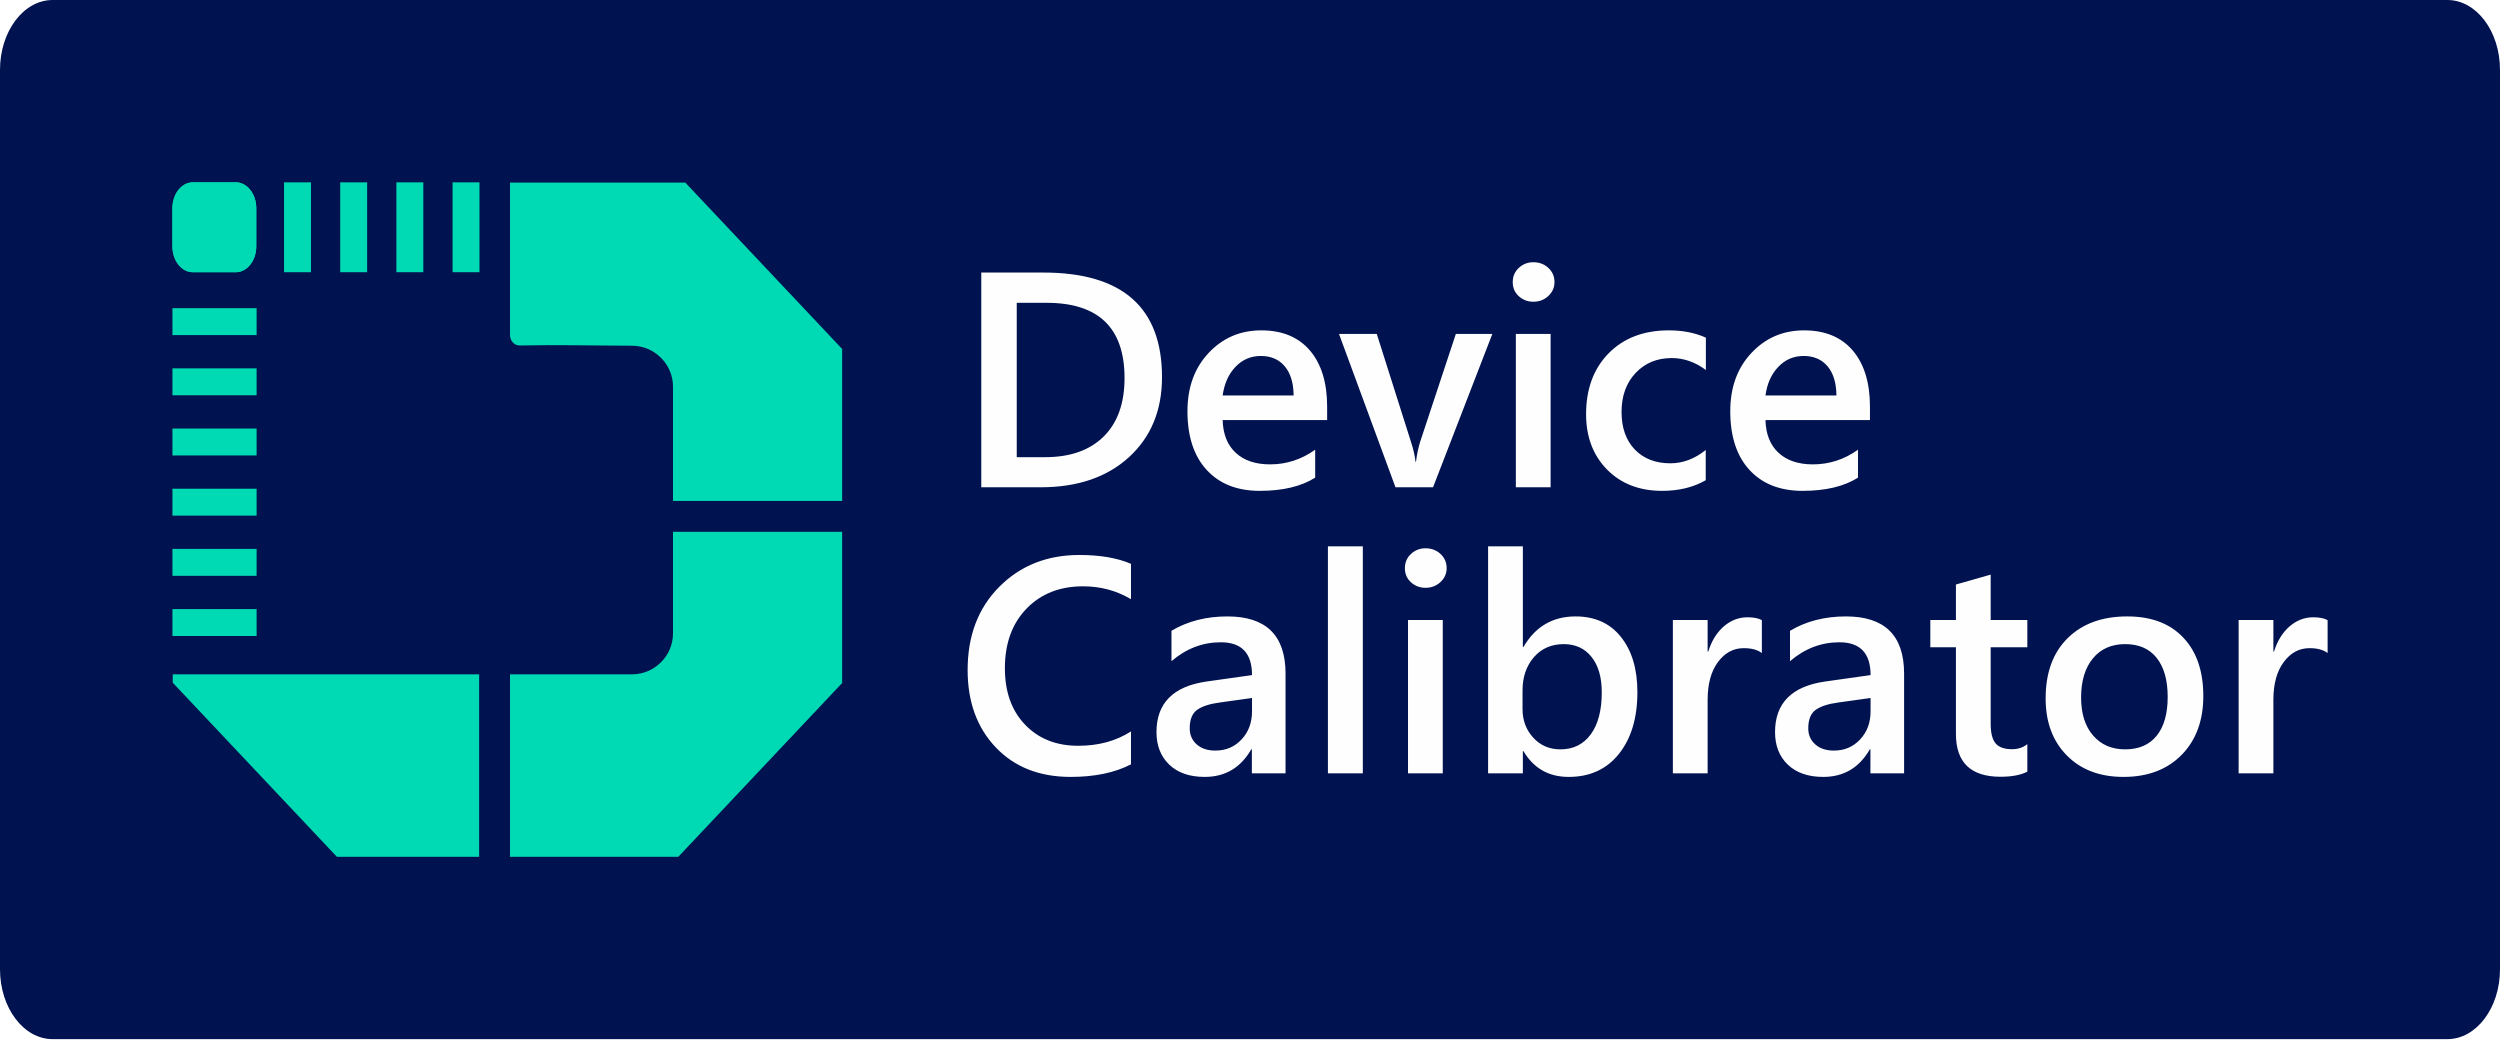
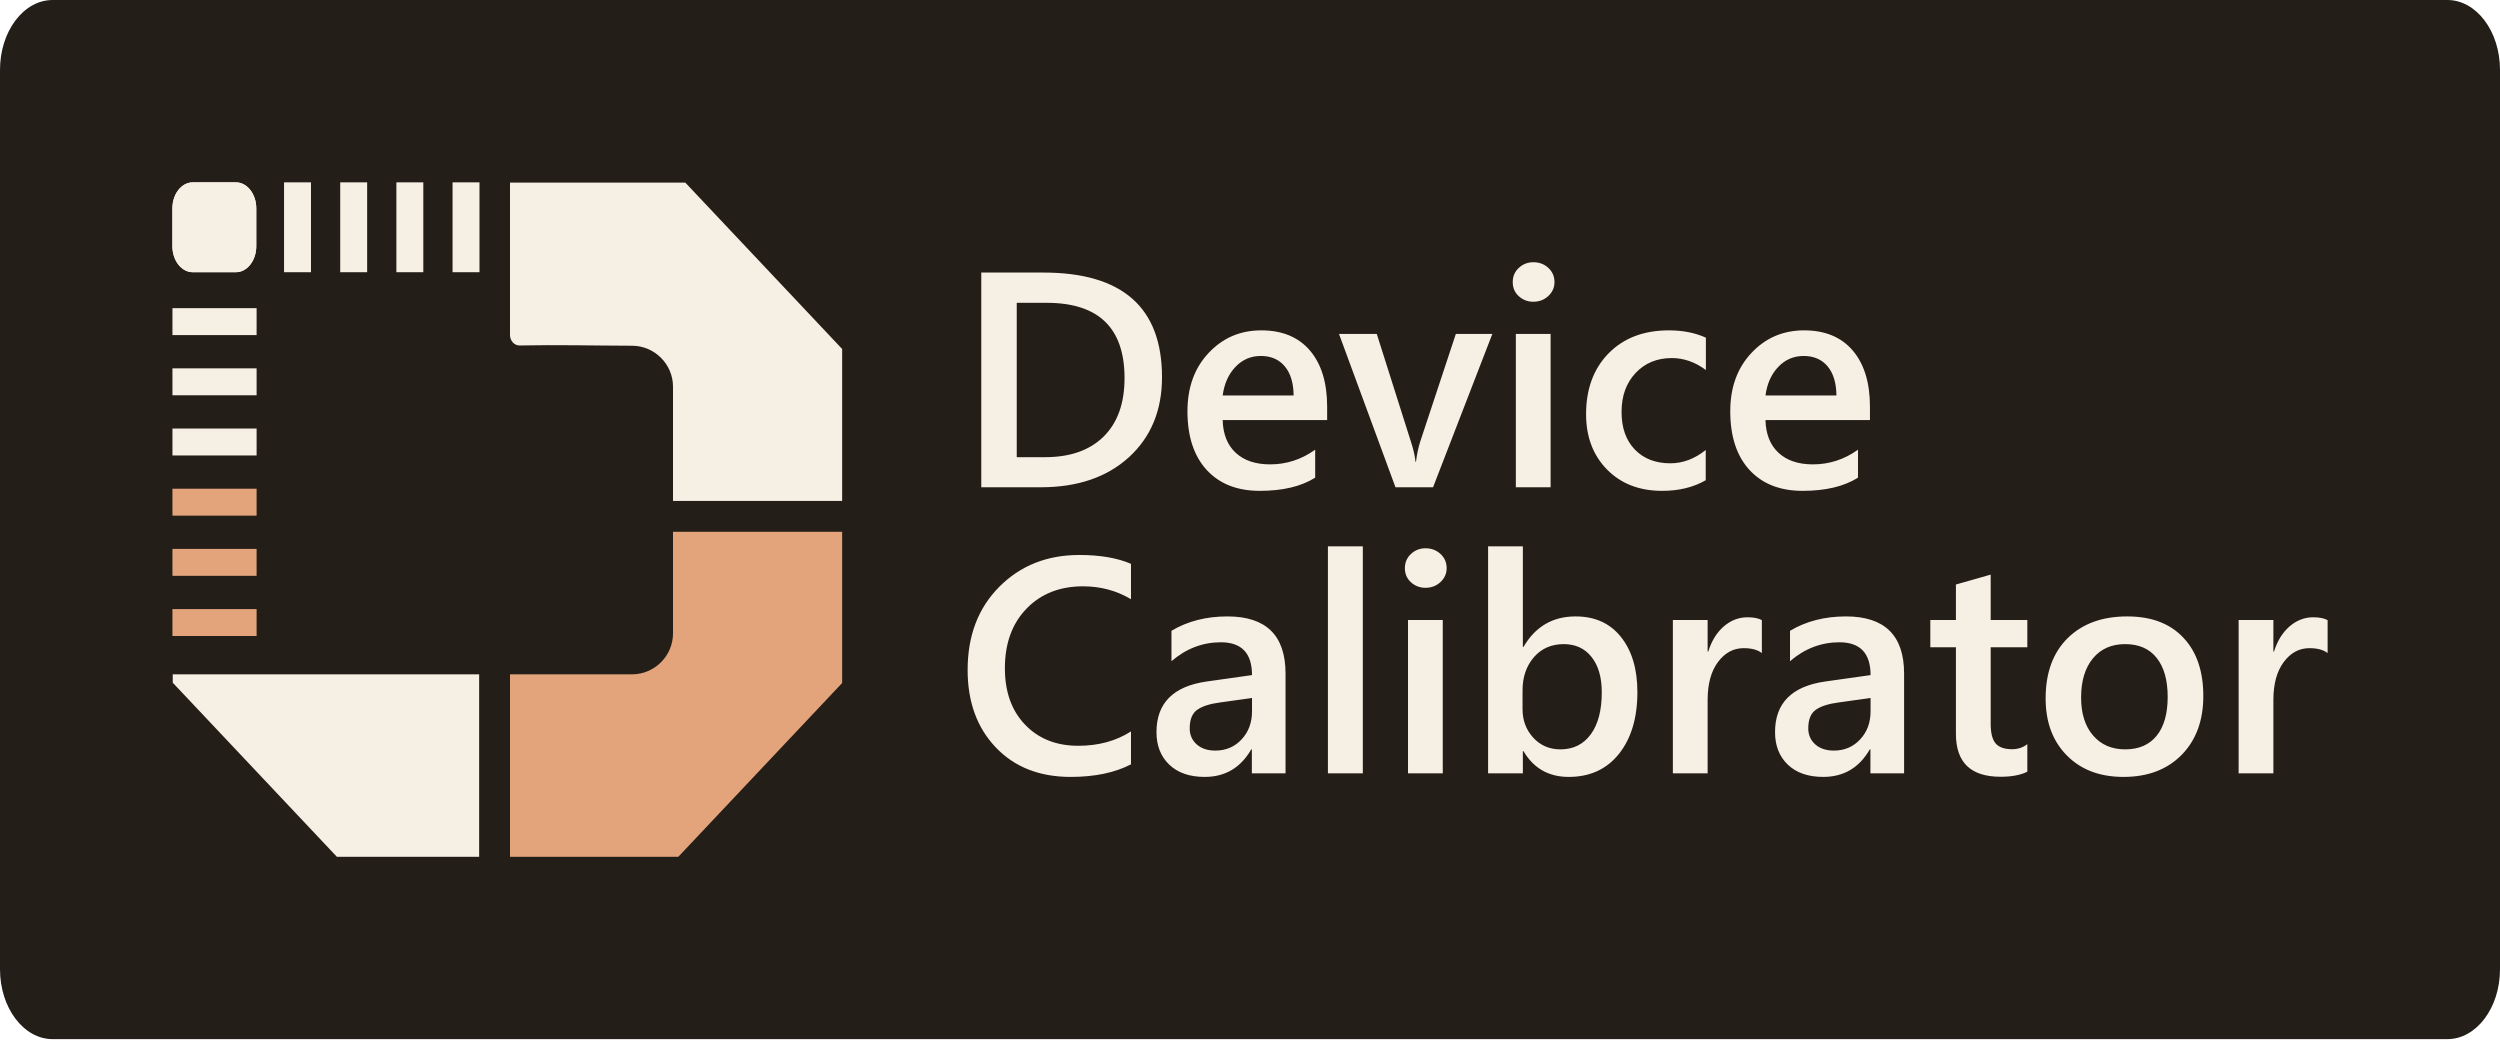
<svg xmlns="http://www.w3.org/2000/svg" viewBox="50758.55 6775.46 36795.23 15294.10" role="img" aria-label="Device Calibrator">
  <style type="text/css">
-     .navy  { fill: #001250 }
-     .teal  { fill: #00DAB4 }
-     .white { fill: #FEFEFE }
-     .ink   { fill: #2A2A2A }
+     .tile   { fill: #241E19 }
+     .body   { fill: #F6EFE4 }
+     .accent { fill: #E3A47B }
  </style>
  <g>
-     <rect class="navy" x="50758.55" y="6775.46" width="36795.23" height="15294.1" rx="774.78" ry="1028.86" />
-     <rect class="teal" x="53295.79" y="9459.35" width="1234.83" height="1322.54" rx="300.11" ry="382.66" />
-     <rect class="teal" x="53295.79" y="9459.35" width="1234.83" height="1322.54" rx="300.11" ry="382.66" />
-     <rect class="teal" x="54939.24" y="9459.37" width="396.28" height="1322.52" />
-     <rect class="teal" x="55765.97" y="9459.37" width="396.28" height="1322.52" />
-     <rect class="teal" x="56592.69" y="9459.37" width="396.28" height="1322.52" />
-     <rect class="teal" x="57419.41" y="9459.37" width="396.28" height="1322.52" />
-     <rect class="teal" transform="matrix(2.44447E-14 -0.985549 0.922976 2.61017E-14 53296.7 11707.4)" width="402.09" height="1341.91" />
-     <rect class="teal" transform="matrix(2.44447E-14 -0.985549 0.922976 2.61017E-14 53296.7 12593.2)" width="402.09" height="1341.91" />
-     <rect class="teal" transform="matrix(2.44447E-14 -0.985549 0.922976 2.61017E-14 53296.7 13479)" width="402.09" height="1341.91" />
-     <rect class="teal" transform="matrix(2.44447E-14 -0.985549 0.922976 2.61017E-14 53296.7 14364.7)" width="402.09" height="1341.91" />
-     <rect class="teal" transform="matrix(2.44447E-14 -0.985549 0.922976 2.61017E-14 53296.7 15250.5)" width="402.09" height="1341.91" />
-     <rect class="teal" transform="matrix(2.44447E-14 -0.985549 0.922976 2.61017E-14 53296.7 16136.3)" width="402.09" height="1341.91" />
-     <path class="teal" d="M60663.93 14148.69l0 -1681.74c0,-331.68 -271.37,-602.18 -603.03,-603.03 -551.12,-1.41 -1102.15,-15.53 -1653.23,-3.68 -82.59,1.85 -142.87,-73.54 -142.87,-152.98l0 -2244.52 2579.78 0 2308.74 2448.89 0 2237.06 -2489.4 0z" />
-     <path class="teal" d="M58264.8 16700.31l1796.1 0c331.66,0 603.03,-271.36 603.03,-603.03l0 -1494.54 2489.4 0 0 2225.38 -2411.18 2557.55 -2477.35 0 0 -2685.35z" />
-     <polygon class="teal" points="56100.77,16700.31 56564.22,16700.31 57810.75,16700.31 57810.75,19385.67 55716.63,19385.67 53301.04,16823.44 53301.04,16700.31 " />
-     <path class="white" d="M65201.01 13947.17l0 -3160.29 911.75 0c1165.27,0 1748.28,513.05 1748.28,1540.65 0,487.47 -161.74,879.4 -485.21,1175.8 -323.48,295.64 -756.78,443.84 -1299.92,443.84l-874.89 0zm522.07 -2714.94l0 2271.85 419.01 0c368.61,0 655.22,-101.56 860.59,-303.91 204.62,-203.11 306.93,-489.73 306.93,-859.85 0,-738.73 -382.15,-1108.09 -1147.96,-1108.09l-438.57 0zm4568.53 1725.71l-1537.64 0c5.26,208.38 69.96,369.36 192.58,482.21 122.62,113.59 291.13,170.01 505.52,170.01 241.48,0 461.89,-72.22 663.5,-215.9l0 411.49c-205.37,129.39 -477.69,194.09 -815.46,194.09 -331.75,0 -592.04,-102.31 -780.85,-306.93 -188.82,-205.37 -283.6,-493.49 -283.6,-865.11 0,-351.31 103.81,-637.17 312.19,-858.34 207.63,-221.17 465.66,-331.75 774.09,-331.75 309.18,0 547.65,99.3 716.91,297.15 168.51,198.6 252.76,473.93 252.76,826.74l0 196.34zm-493.49 -361.84c-1.5,-183.56 -44.39,-326.48 -130.15,-428.79 -85,-101.56 -202.36,-152.71 -352.06,-152.71 -147.44,0 -271.57,53.41 -373.88,160.99 -102.31,106.82 -164.75,247.5 -188.07,420.52l1044.15 0zm2924.82 -905.73l-872.63 2256.81 -552.92 0 -831.26 -2256.81 555.93 0 500.26 1578.26c38.36,115.85 61.69,217.4 69.96,303.91l6.77 0c13.54,-109.08 33.85,-206.87 61.69,-295.64l525.08 -1586.54 537.12 0zm604.07 -473.93c-83.5,0 -154.97,-27.08 -214.4,-81.25 -60.18,-54.91 -89.52,-123.37 -89.52,-207.63 0,-83.5 29.34,-153.46 89.52,-209.13 59.43,-55.67 130.89,-83.5 214.4,-83.5 86.51,0 160.23,27.83 220.42,83.5 60.18,55.67 90.27,125.63 90.27,209.13 0,79.74 -30.09,147.44 -90.27,203.87 -60.18,56.42 -133.91,85.01 -220.42,85.01zm253.52 2730.74l-511.54 0 0 -2256.81 511.54 0 0 2256.81zm2283.14 -103.81c-180.54,104.56 -394.94,156.47 -641.69,156.47 -334.76,0 -604.83,-104.56 -810.95,-313.7 -205.37,-209.13 -308.43,-480.7 -308.43,-814.71 0,-371.62 110.58,-670.27 331.75,-895.95 221.17,-224.93 516.81,-337.77 886.92,-337.77 206.13,0 387.42,36.11 544.64,107.57l0 476.19c-157.22,-117.36 -324.98,-176.03 -502.52,-176.03 -215.9,0 -393.44,72.97 -531.1,218.91 -138.42,146.69 -207.63,337.77 -207.63,573.98 0,233.96 65.45,418.26 195.59,553.67 130.14,134.66 303.91,202.36 522.83,202.36 184.31,0 357.33,-65.45 520.57,-195.59l0 444.59zm2417.04 -885.42l-1537.64 0c5.26,208.38 69.96,369.36 192.58,482.21 122.62,113.59 291.13,170.01 505.52,170.01 241.48,0 461.89,-72.22 663.5,-215.9l0 411.49c-205.37,129.39 -477.69,194.09 -815.46,194.09 -331.75,0 -592.04,-102.31 -780.85,-306.93 -188.82,-205.37 -283.6,-493.49 -283.6,-865.11 0,-351.31 103.81,-637.17 312.19,-858.34 207.63,-221.17 465.66,-331.75 774.09,-331.75 309.18,0 547.65,99.3 716.91,297.15 168.51,198.6 252.76,473.93 252.76,826.74l0 196.34zm-493.49 -361.84c-1.5,-183.56 -44.39,-326.48 -130.15,-428.79 -85,-101.56 -202.36,-152.71 -352.06,-152.71 -147.44,0 -271.57,53.41 -373.88,160.99 -102.31,106.82 -164.75,247.5 -188.07,420.52l1044.15 0z" />
-     <path class="white" d="M67404.41 18025.03c-237.71,123.37 -534.11,185.06 -887.67,185.06 -458.89,0 -825.99,-144.44 -1102.08,-434.06 -276.09,-289.62 -414.5,-669.52 -414.5,-1139.69 0,-504.77 155.72,-913.26 466.41,-1224.69 310.69,-312.19 703.37,-467.91 1178.05,-467.91 305.42,0 558.93,43.63 759.79,130.14l0 520.57c-212.89,-126.38 -447.6,-189.57 -704.87,-189.57 -342.28,0 -619.87,109.08 -832.01,327.99 -212.14,218.91 -318.96,511.54 -318.96,877.15 0,348.3 99.3,625.89 297.9,832.01 198.6,206.88 458.89,309.94 782.36,309.94 297.9,0 556.68,-70.72 775.59,-211.39l0 484.46zm2274.87 132.4l-495.75 0 0 -352.81 -9.03 0c-155.72,270.81 -383.66,405.47 -685.32,405.47 -221.92,0 -395.69,-60.18 -521.32,-180.54 -125.63,-120.36 -188.07,-279.85 -188.07,-478.44 0,-425.79 245.24,-674.03 735.72,-744.75l670.27 -94.79c0,-321.97 -152.71,-482.96 -458.89,-482.96 -268.56,0 -510.79,93.28 -726.69,278.34l0 -447.6c237.72,-141.43 512.3,-211.39 823.74,-211.39 570.22,0 855.33,280.6 855.33,841.79l0 1467.68zm-493.49 -1108.85l-473.93 66.2c-146.69,19.56 -257.28,54.91 -331.75,106.82 -74.48,52.66 -111.34,143.68 -111.34,274.58 0,95.54 34.6,173.77 102.31,234.71 68.46,60.93 160.23,91.78 274.58,91.78 155.72,0 285.11,-54.92 386.67,-164.75 102.31,-109.08 153.46,-246.74 153.46,-413l0 -196.34zm1630.92 1108.85l-513.8 0 0 -3340.83 513.8 0 0 3340.83zm923.03 -2730.74c-83.5,0 -154.97,-27.08 -214.4,-81.25 -60.18,-54.91 -89.52,-123.37 -89.52,-207.63 0,-83.5 29.34,-153.46 89.52,-209.13 59.43,-55.67 130.89,-83.5 214.4,-83.5 86.51,0 160.23,27.83 220.42,83.5 60.18,55.67 90.27,125.63 90.27,209.13 0,79.74 -30.09,147.44 -90.27,203.87 -60.18,56.42 -133.91,85.01 -220.42,85.01zm253.52 2730.74l-511.54 0 0 -2256.81 511.54 0 0 2256.81zm1187.83 -326.48l-9.03 0 0 326.48 -511.54 0 0 -3340.83 511.54 0 0 1480.47 9.03 0c174.52,-299.4 430.3,-449.1 766.56,-449.1 285.11,0 508.54,100.8 668.77,303.16 160.99,201.61 241.48,472.43 241.48,811.7 0,377.64 -90.27,680.05 -270.82,907.24 -180.54,226.44 -427.29,340.03 -740.23,340.03 -294.14,0 -516.06,-126.38 -665.76,-379.14zm-13.54 -896.71l0 279.85c0,164.75 52.66,303.91 157.98,419.01 104.56,114.34 238.47,171.52 399.45,171.52 189.58,0 338.52,-73.72 446.85,-221.17 107.57,-147.44 161.74,-353.57 161.74,-618.36 0,-221.92 -50.4,-395.7 -151.21,-521.32 -100.05,-125.63 -236.97,-188.07 -408.48,-188.07 -182.05,0 -328.74,64.69 -440.08,193.33 -110.58,129.39 -166.25,291.13 -166.25,485.21zm3522.13 -546.9c-61.69,-48.15 -151.21,-72.22 -267.05,-72.22 -151.21,0 -277.59,68.46 -379.14,204.62 -101.56,136.91 -151.96,322.72 -151.96,557.43l0 1080.26 -511.54 0 0 -2256.81 511.54 0 0 464.9 9.03 0c49.65,-158.73 126.38,-282.1 230.19,-371.62 103.81,-88.77 218.91,-133.15 346.79,-133.15 92.53,0 163.24,14.29 212.14,42.13l0 484.46zm2093.57 1770.09l-495.75 0 0 -352.81 -9.03 0c-155.72,270.81 -383.66,405.47 -685.32,405.47 -221.92,0 -395.69,-60.18 -521.32,-180.54 -125.63,-120.36 -188.07,-279.85 -188.07,-478.44 0,-425.79 245.24,-674.03 735.72,-744.75l670.27 -94.79c0,-321.97 -152.71,-482.96 -458.89,-482.96 -268.56,0 -510.79,93.28 -726.69,278.34l0 -447.6c237.72,-141.43 512.3,-211.39 823.74,-211.39 570.22,0 855.33,280.6 855.33,841.79l0 1467.68zm-493.49 -1108.85l-473.93 66.2c-146.69,19.56 -257.28,54.91 -331.75,106.82 -74.48,52.66 -111.34,143.68 -111.34,274.58 0,95.54 34.6,173.77 102.31,234.71 68.46,60.93 160.23,91.78 274.58,91.78 155.72,0 285.11,-54.92 386.67,-164.75 102.31,-109.08 153.46,-246.74 153.46,-413l0 -196.34zm2307.21 1084.77c-99.3,49.65 -230.95,74.48 -394.19,74.48 -437.82,0 -656.73,-209.88 -656.73,-630.4l0 -1275.85 -376.89 0 0 -400.96 376.89 0 0 -522.07 511.54 -145.94 0 668.01 539.38 0 0 400.96 -539.38 0 0 1128.4c0,133.91 24.07,229.44 72.22,286.61 48.9,57.17 129.39,85.76 242.99,85.76 86.51,0 160.99,-24.82 224.18,-74.47l0 405.47zm1415.02 76.73c-347.55,0 -625.89,-105.32 -833.52,-315.95 -208.38,-210.63 -312.19,-490.48 -312.19,-838.78 0,-379.14 108.33,-674.79 324.98,-888.43 216.65,-212.89 508.53,-318.96 876.39,-318.96 352.82,0 627.4,103.06 823.74,310.69 197.09,206.87 295.64,494.24 295.64,861.35 0,360.34 -106.07,648.46 -318.21,865.11 -212.89,216.65 -498,324.98 -856.83,324.98zm24.83 -1954.39c-200.11,0 -358.08,69.21 -473.93,209.13 -115.85,139.92 -174.52,331.75 -174.52,577.74 0,236.21 59.43,422.77 176.78,558.18 117.35,136.16 274.58,203.87 471.67,203.87 200.85,0 355.82,-66.95 463.4,-200.11 108.33,-133.9 162.49,-324.23 162.49,-570.97 0,-248.25 -54.16,-440.08 -162.49,-575.49 -107.58,-135.41 -262.54,-202.36 -463.4,-202.36zm2979.74 131.65c-61.69,-48.15 -151.21,-72.22 -267.05,-72.22 -151.21,0 -277.59,68.46 -379.14,204.62 -101.56,136.91 -151.96,322.72 -151.96,557.43l0 1080.26 -511.54 0 0 -2256.81 511.54 0 0 464.9 9.03 0c49.65,-158.73 126.38,-282.1 230.19,-371.62 103.81,-88.77 218.91,-133.15 346.79,-133.15 92.53,0 163.24,14.29 212.14,42.13l0 484.46z" />
+     <rect class="tile" x="50758.55" y="6775.46" width="36795.23" height="15294.1" rx="774.78" ry="1028.86" />
+     <rect class="body" x="53295.79" y="9459.35" width="1234.83" height="1322.54" rx="300.11" ry="382.66" />
+     <rect class="body" x="53295.79" y="9459.35" width="1234.83" height="1322.54" rx="300.11" ry="382.66" />
+     <rect class="body" x="54939.24" y="9459.37" width="396.28" height="1322.52" />
+     <rect class="body" x="55765.97" y="9459.37" width="396.28" height="1322.52" />
+     <rect class="body" x="56592.69" y="9459.37" width="396.28" height="1322.52" />
+     <rect class="body" x="57419.41" y="9459.37" width="396.28" height="1322.52" />
+     <rect class="body" transform="matrix(2.44447E-14 -0.985549 0.922976 2.61017E-14 53296.7 11707.4)" width="402.09" height="1341.91" />
+     <rect class="body" transform="matrix(2.44447E-14 -0.985549 0.922976 2.61017E-14 53296.7 12593.2)" width="402.09" height="1341.91" />
+     <rect class="body" transform="matrix(2.44447E-14 -0.985549 0.922976 2.61017E-14 53296.7 13479)" width="402.09" height="1341.91" />
+     <rect class="accent" transform="matrix(2.44447E-14 -0.985549 0.922976 2.61017E-14 53296.7 14364.7)" width="402.09" height="1341.91" />
+     <rect class="accent" transform="matrix(2.44447E-14 -0.985549 0.922976 2.61017E-14 53296.7 15250.5)" width="402.09" height="1341.91" />
+     <rect class="accent" transform="matrix(2.44447E-14 -0.985549 0.922976 2.61017E-14 53296.7 16136.3)" width="402.09" height="1341.91" />
+     <path class="body" d="M60663.93 14148.69l0 -1681.74c0,-331.68 -271.37,-602.18 -603.03,-603.03 -551.12,-1.41 -1102.15,-15.53 -1653.23,-3.68 -82.59,1.85 -142.87,-73.54 -142.87,-152.98l0 -2244.52 2579.78 0 2308.74 2448.89 0 2237.06 -2489.4 0z" />
+     <path class="accent" d="M58264.8 16700.31l1796.1 0c331.66,0 603.03,-271.36 603.03,-603.03l0 -1494.54 2489.4 0 0 2225.38 -2411.18 2557.55 -2477.35 0 0 -2685.35z" />
+     <polygon class="body" points="56100.77,16700.31 56564.22,16700.31 57810.75,16700.31 57810.75,19385.67 55716.63,19385.67 53301.04,16823.44 53301.04,16700.31 " />
+     <path class="body" d="M65201.01 13947.17l0 -3160.29 911.75 0c1165.27,0 1748.28,513.05 1748.28,1540.65 0,487.47 -161.74,879.4 -485.21,1175.8 -323.48,295.64 -756.78,443.84 -1299.92,443.84l-874.89 0zm522.07 -2714.94l0 2271.85 419.01 0c368.61,0 655.22,-101.56 860.59,-303.91 204.62,-203.11 306.93,-489.73 306.93,-859.85 0,-738.73 -382.15,-1108.09 -1147.96,-1108.09l-438.57 0zm4568.53 1725.71l-1537.64 0c5.26,208.38 69.96,369.36 192.58,482.21 122.62,113.59 291.13,170.01 505.52,170.01 241.48,0 461.89,-72.22 663.5,-215.9l0 411.49c-205.37,129.39 -477.69,194.09 -815.46,194.09 -331.75,0 -592.04,-102.31 -780.85,-306.93 -188.82,-205.37 -283.6,-493.49 -283.6,-865.11 0,-351.31 103.81,-637.17 312.19,-858.34 207.63,-221.17 465.66,-331.75 774.09,-331.75 309.18,0 547.65,99.3 716.91,297.15 168.51,198.6 252.76,473.93 252.76,826.74l0 196.34zm-493.49 -361.84c-1.5,-183.56 -44.39,-326.48 -130.15,-428.79 -85,-101.56 -202.36,-152.71 -352.06,-152.71 -147.44,0 -271.57,53.41 -373.88,160.99 -102.31,106.82 -164.75,247.5 -188.07,420.52l1044.15 0zm2924.82 -905.73l-872.63 2256.81 -552.92 0 -831.26 -2256.81 555.93 0 500.26 1578.26c38.36,115.85 61.69,217.4 69.96,303.91l6.77 0c13.54,-109.08 33.85,-206.87 61.69,-295.64l525.08 -1586.54 537.12 0zm604.07 -473.93c-83.5,0 -154.97,-27.08 -214.4,-81.25 -60.18,-54.91 -89.52,-123.37 -89.52,-207.63 0,-83.5 29.34,-153.46 89.52,-209.13 59.43,-55.67 130.89,-83.5 214.4,-83.5 86.51,0 160.23,27.83 220.42,83.5 60.18,55.67 90.27,125.63 90.27,209.13 0,79.74 -30.09,147.44 -90.27,203.87 -60.18,56.42 -133.91,85.01 -220.42,85.01zm253.52 2730.74l-511.54 0 0 -2256.81 511.54 0 0 2256.81zm2283.14 -103.81c-180.54,104.56 -394.94,156.47 -641.69,156.47 -334.76,0 -604.83,-104.56 -810.95,-313.7 -205.37,-209.13 -308.43,-480.7 -308.43,-814.71 0,-371.62 110.58,-670.27 331.75,-895.95 221.17,-224.93 516.81,-337.77 886.92,-337.77 206.13,0 387.42,36.11 544.64,107.57l0 476.19c-157.22,-117.36 -324.98,-176.03 -502.52,-176.03 -215.9,0 -393.44,72.97 -531.1,218.91 -138.42,146.69 -207.63,337.77 -207.63,573.98 0,233.96 65.45,418.26 195.59,553.67 130.14,134.66 303.91,202.36 522.83,202.36 184.31,0 357.33,-65.45 520.57,-195.59l0 444.59zm2417.04 -885.42l-1537.64 0c5.26,208.38 69.96,369.36 192.58,482.21 122.62,113.59 291.13,170.01 505.52,170.01 241.48,0 461.89,-72.22 663.5,-215.9l0 411.49c-205.37,129.39 -477.69,194.09 -815.46,194.09 -331.75,0 -592.04,-102.31 -780.85,-306.93 -188.82,-205.37 -283.6,-493.49 -283.6,-865.11 0,-351.31 103.81,-637.17 312.19,-858.34 207.63,-221.17 465.66,-331.75 774.09,-331.75 309.18,0 547.65,99.3 716.91,297.15 168.51,198.6 252.76,473.93 252.76,826.74l0 196.34zm-493.49 -361.84c-1.5,-183.56 -44.39,-326.48 -130.15,-428.79 -85,-101.56 -202.36,-152.71 -352.06,-152.71 -147.44,0 -271.57,53.41 -373.88,160.99 -102.31,106.82 -164.75,247.5 -188.07,420.52l1044.15 0z" />
+     <path class="body" d="M67404.41 18025.03c-237.71,123.37 -534.11,185.06 -887.67,185.06 -458.89,0 -825.99,-144.44 -1102.08,-434.06 -276.09,-289.62 -414.5,-669.52 -414.5,-1139.69 0,-504.77 155.72,-913.26 466.41,-1224.69 310.69,-312.19 703.37,-467.91 1178.05,-467.91 305.42,0 558.93,43.63 759.79,130.14l0 520.57c-212.89,-126.38 -447.6,-189.57 -704.87,-189.57 -342.28,0 -619.87,109.08 -832.01,327.99 -212.14,218.91 -318.96,511.54 -318.96,877.15 0,348.3 99.3,625.89 297.9,832.01 198.6,206.88 458.89,309.94 782.36,309.94 297.9,0 556.68,-70.72 775.59,-211.39l0 484.46zm2274.87 132.4l-495.75 0 0 -352.81 -9.03 0c-155.72,270.81 -383.66,405.47 -685.32,405.47 -221.92,0 -395.69,-60.18 -521.32,-180.54 -125.63,-120.36 -188.07,-279.85 -188.07,-478.44 0,-425.79 245.24,-674.03 735.72,-744.75l670.27 -94.79c0,-321.97 -152.71,-482.96 -458.89,-482.96 -268.56,0 -510.79,93.28 -726.69,278.34l0 -447.6c237.72,-141.43 512.3,-211.39 823.74,-211.39 570.22,0 855.33,280.6 855.33,841.79l0 1467.68zm-493.49 -1108.85l-473.93 66.2c-146.69,19.56 -257.28,54.91 -331.75,106.82 -74.48,52.66 -111.34,143.68 -111.34,274.58 0,95.54 34.6,173.77 102.31,234.71 68.46,60.93 160.23,91.78 274.58,91.78 155.72,0 285.11,-54.92 386.67,-164.75 102.31,-109.08 153.46,-246.74 153.46,-413l0 -196.34zm1630.92 1108.85l-513.8 0 0 -3340.83 513.8 0 0 3340.83zm923.03 -2730.74c-83.5,0 -154.97,-27.08 -214.4,-81.25 -60.18,-54.91 -89.52,-123.37 -89.52,-207.63 0,-83.5 29.34,-153.46 89.52,-209.13 59.43,-55.67 130.89,-83.5 214.4,-83.5 86.51,0 160.23,27.83 220.42,83.5 60.18,55.67 90.27,125.63 90.27,209.13 0,79.74 -30.09,147.44 -90.27,203.87 -60.18,56.42 -133.91,85.01 -220.42,85.01zm253.52 2730.74l-511.54 0 0 -2256.81 511.54 0 0 2256.81zm1187.83 -326.48l-9.03 0 0 326.48 -511.54 0 0 -3340.83 511.54 0 0 1480.47 9.03 0c174.52,-299.4 430.3,-449.1 766.56,-449.1 285.11,0 508.54,100.8 668.77,303.16 160.99,201.61 241.48,472.43 241.48,811.7 0,377.64 -90.27,680.05 -270.82,907.24 -180.54,226.44 -427.29,340.03 -740.23,340.03 -294.14,0 -516.06,-126.38 -665.76,-379.14zm-13.54 -896.71l0 279.85c0,164.75 52.66,303.91 157.98,419.01 104.56,114.34 238.47,171.52 399.45,171.52 189.58,0 338.52,-73.72 446.85,-221.17 107.57,-147.44 161.74,-353.57 161.74,-618.36 0,-221.92 -50.4,-395.7 -151.21,-521.32 -100.05,-125.63 -236.97,-188.07 -408.48,-188.07 -182.05,0 -328.74,64.69 -440.08,193.33 -110.58,129.39 -166.25,291.13 -166.25,485.21zm3522.13 -546.9c-61.69,-48.15 -151.21,-72.22 -267.05,-72.22 -151.21,0 -277.59,68.46 -379.14,204.62 -101.56,136.91 -151.96,322.72 -151.96,557.43l0 1080.26 -511.54 0 0 -2256.81 511.54 0 0 464.9 9.03 0c49.65,-158.73 126.38,-282.1 230.19,-371.62 103.81,-88.77 218.91,-133.15 346.79,-133.15 92.53,0 163.24,14.29 212.14,42.13l0 484.46zm2093.57 1770.09l-495.75 0 0 -352.81 -9.03 0c-155.72,270.81 -383.66,405.47 -685.32,405.47 -221.92,0 -395.69,-60.18 -521.32,-180.54 -125.63,-120.36 -188.07,-279.85 -188.07,-478.44 0,-425.79 245.24,-674.03 735.72,-744.75l670.27 -94.79c0,-321.97 -152.71,-482.96 -458.89,-482.96 -268.56,0 -510.79,93.28 -726.69,278.34l0 -447.6c237.72,-141.43 512.3,-211.39 823.74,-211.39 570.22,0 855.33,280.6 855.33,841.79l0 1467.68zm-493.49 -1108.85l-473.93 66.2c-146.69,19.56 -257.28,54.91 -331.75,106.82 -74.48,52.66 -111.34,143.68 -111.34,274.58 0,95.54 34.6,173.77 102.31,234.71 68.46,60.93 160.23,91.78 274.58,91.78 155.72,0 285.11,-54.92 386.67,-164.75 102.31,-109.08 153.46,-246.74 153.46,-413l0 -196.34zm2307.21 1084.77c-99.3,49.65 -230.95,74.48 -394.19,74.48 -437.82,0 -656.73,-209.88 -656.73,-630.4l0 -1275.85 -376.89 0 0 -400.96 376.89 0 0 -522.07 511.54 -145.94 0 668.01 539.38 0 0 400.96 -539.38 0 0 1128.4c0,133.91 24.07,229.44 72.22,286.61 48.9,57.17 129.39,85.76 242.99,85.76 86.51,0 160.99,-24.82 224.18,-74.47l0 405.47zm1415.02 76.73c-347.55,0 -625.89,-105.32 -833.52,-315.95 -208.38,-210.63 -312.19,-490.48 -312.19,-838.78 0,-379.14 108.33,-674.79 324.98,-888.43 216.65,-212.89 508.53,-318.96 876.39,-318.96 352.82,0 627.4,103.06 823.74,310.69 197.09,206.87 295.64,494.24 295.64,861.35 0,360.34 -106.07,648.46 -318.21,865.11 -212.89,216.65 -498,324.98 -856.83,324.98zm24.83 -1954.39c-200.11,0 -358.08,69.21 -473.93,209.13 -115.85,139.92 -174.52,331.75 -174.52,577.74 0,236.21 59.43,422.77 176.78,558.18 117.35,136.16 274.58,203.87 471.67,203.87 200.85,0 355.82,-66.95 463.4,-200.11 108.33,-133.9 162.49,-324.23 162.49,-570.97 0,-248.25 -54.16,-440.08 -162.49,-575.49 -107.58,-135.41 -262.54,-202.36 -463.4,-202.36zm2979.74 131.65c-61.69,-48.15 -151.21,-72.22 -267.05,-72.22 -151.21,0 -277.59,68.46 -379.14,204.62 -101.56,136.91 -151.96,322.72 -151.96,557.43l0 1080.26 -511.54 0 0 -2256.81 511.54 0 0 464.9 9.03 0c49.65,-158.73 126.38,-282.1 230.19,-371.62 103.81,-88.77 218.91,-133.15 346.79,-133.15 92.53,0 163.24,14.29 212.14,42.13l0 484.46z" />
  </g>
</svg>
